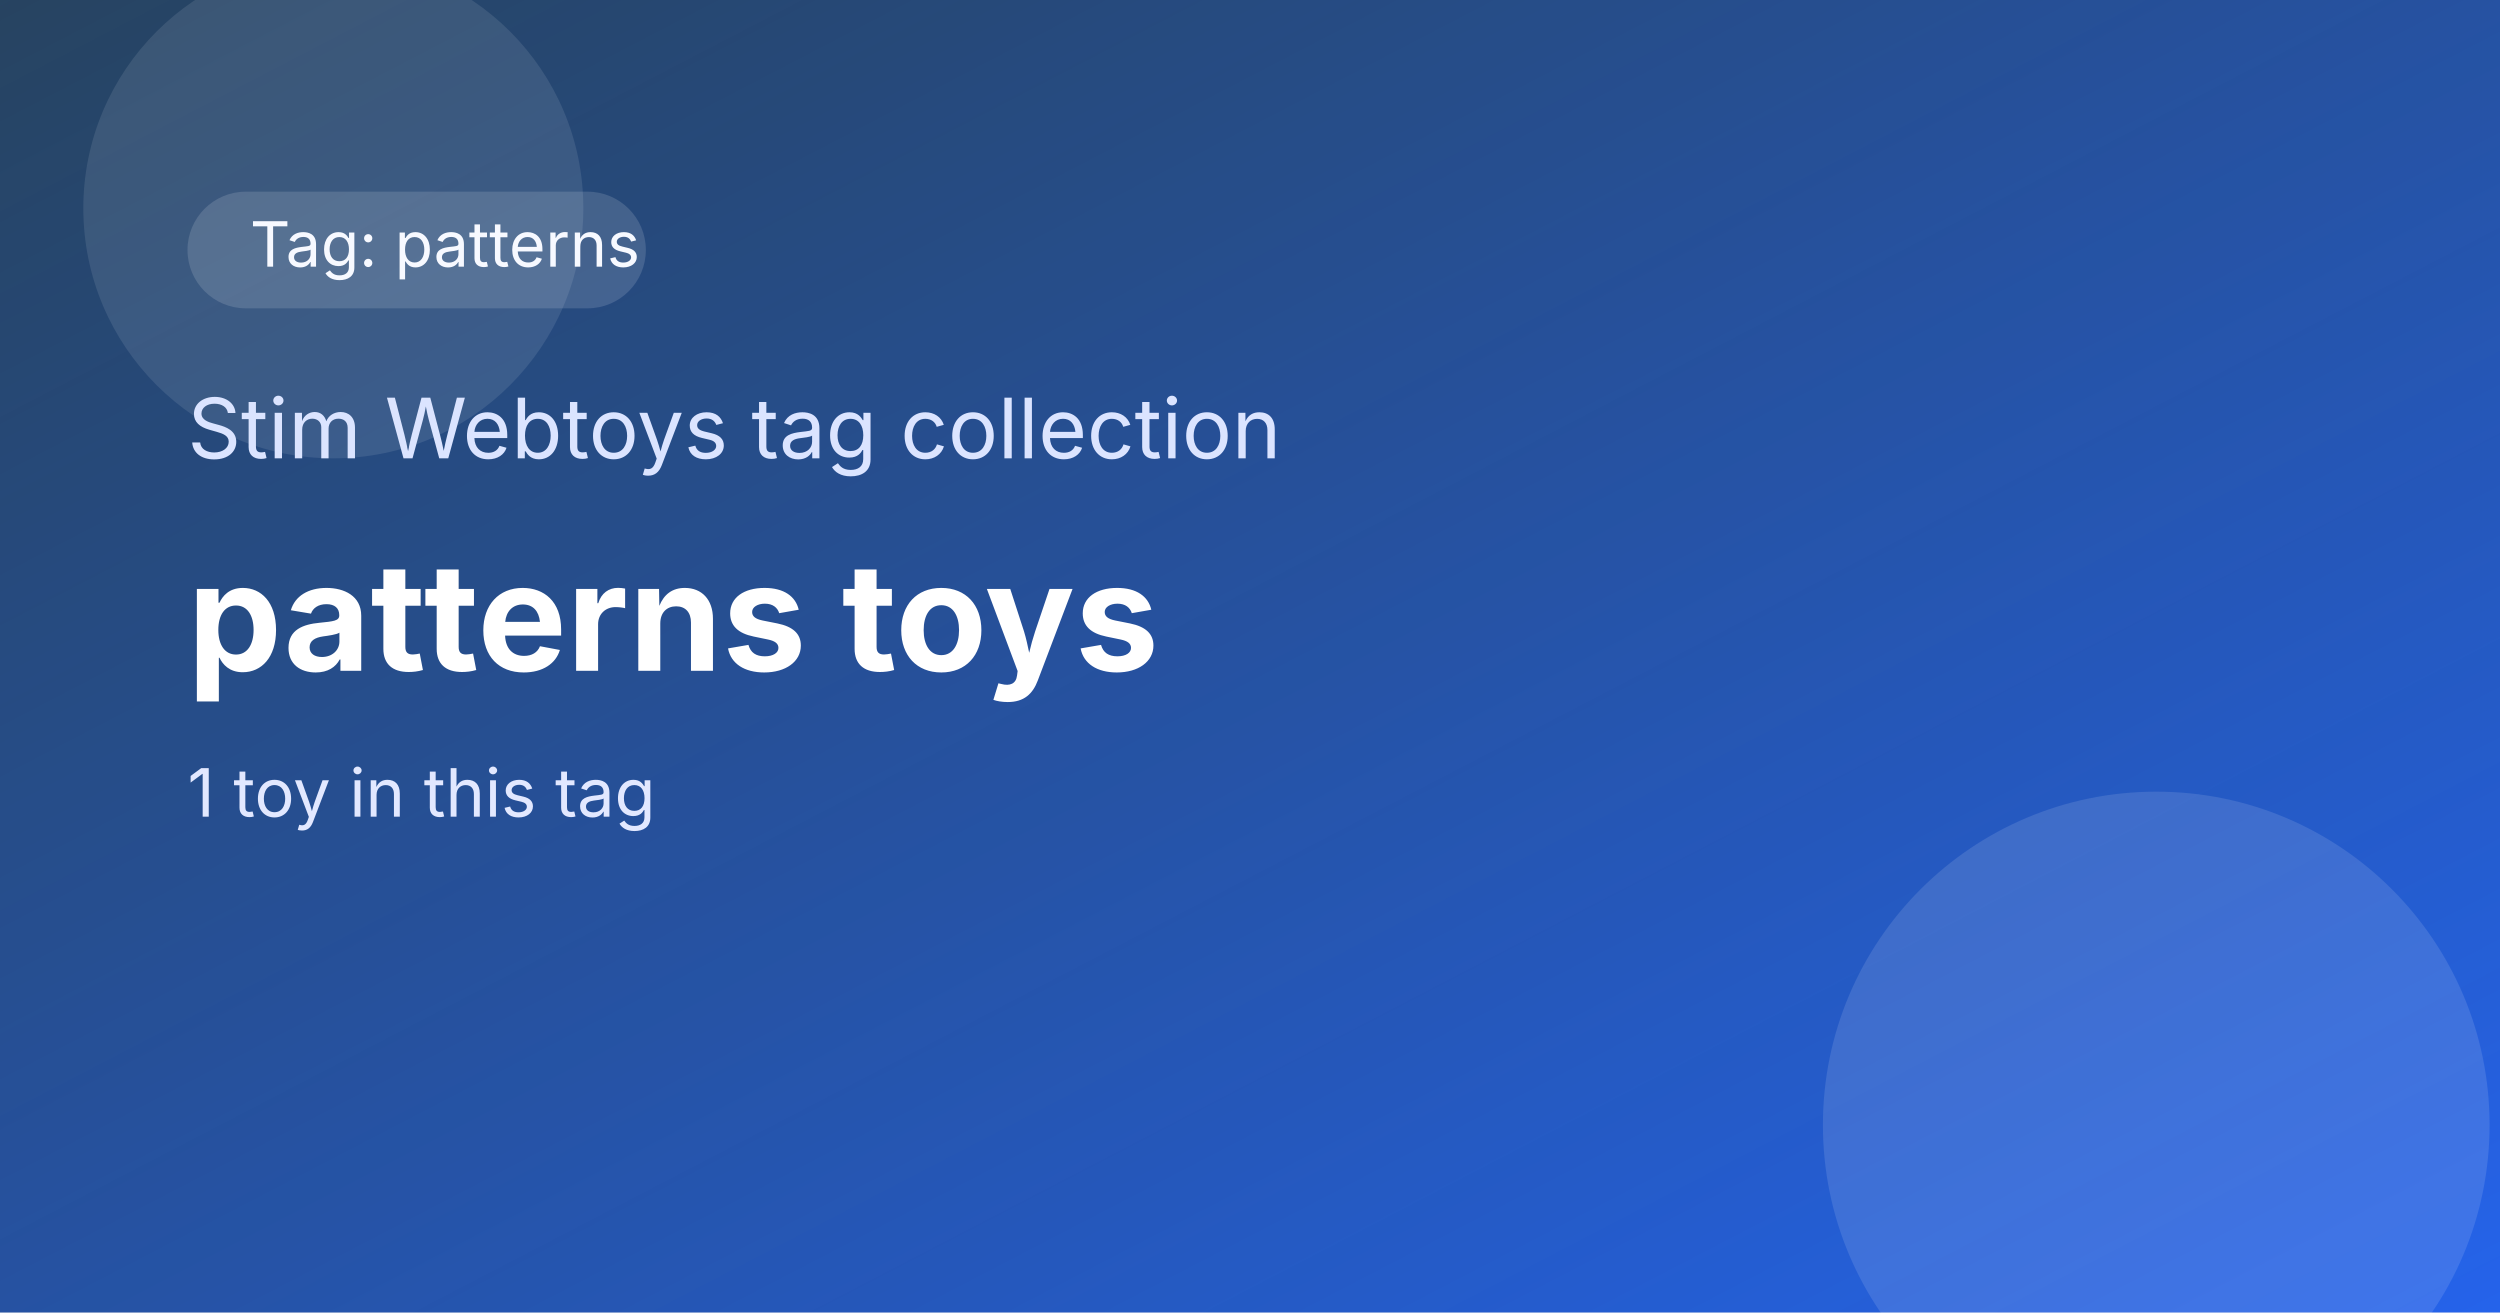
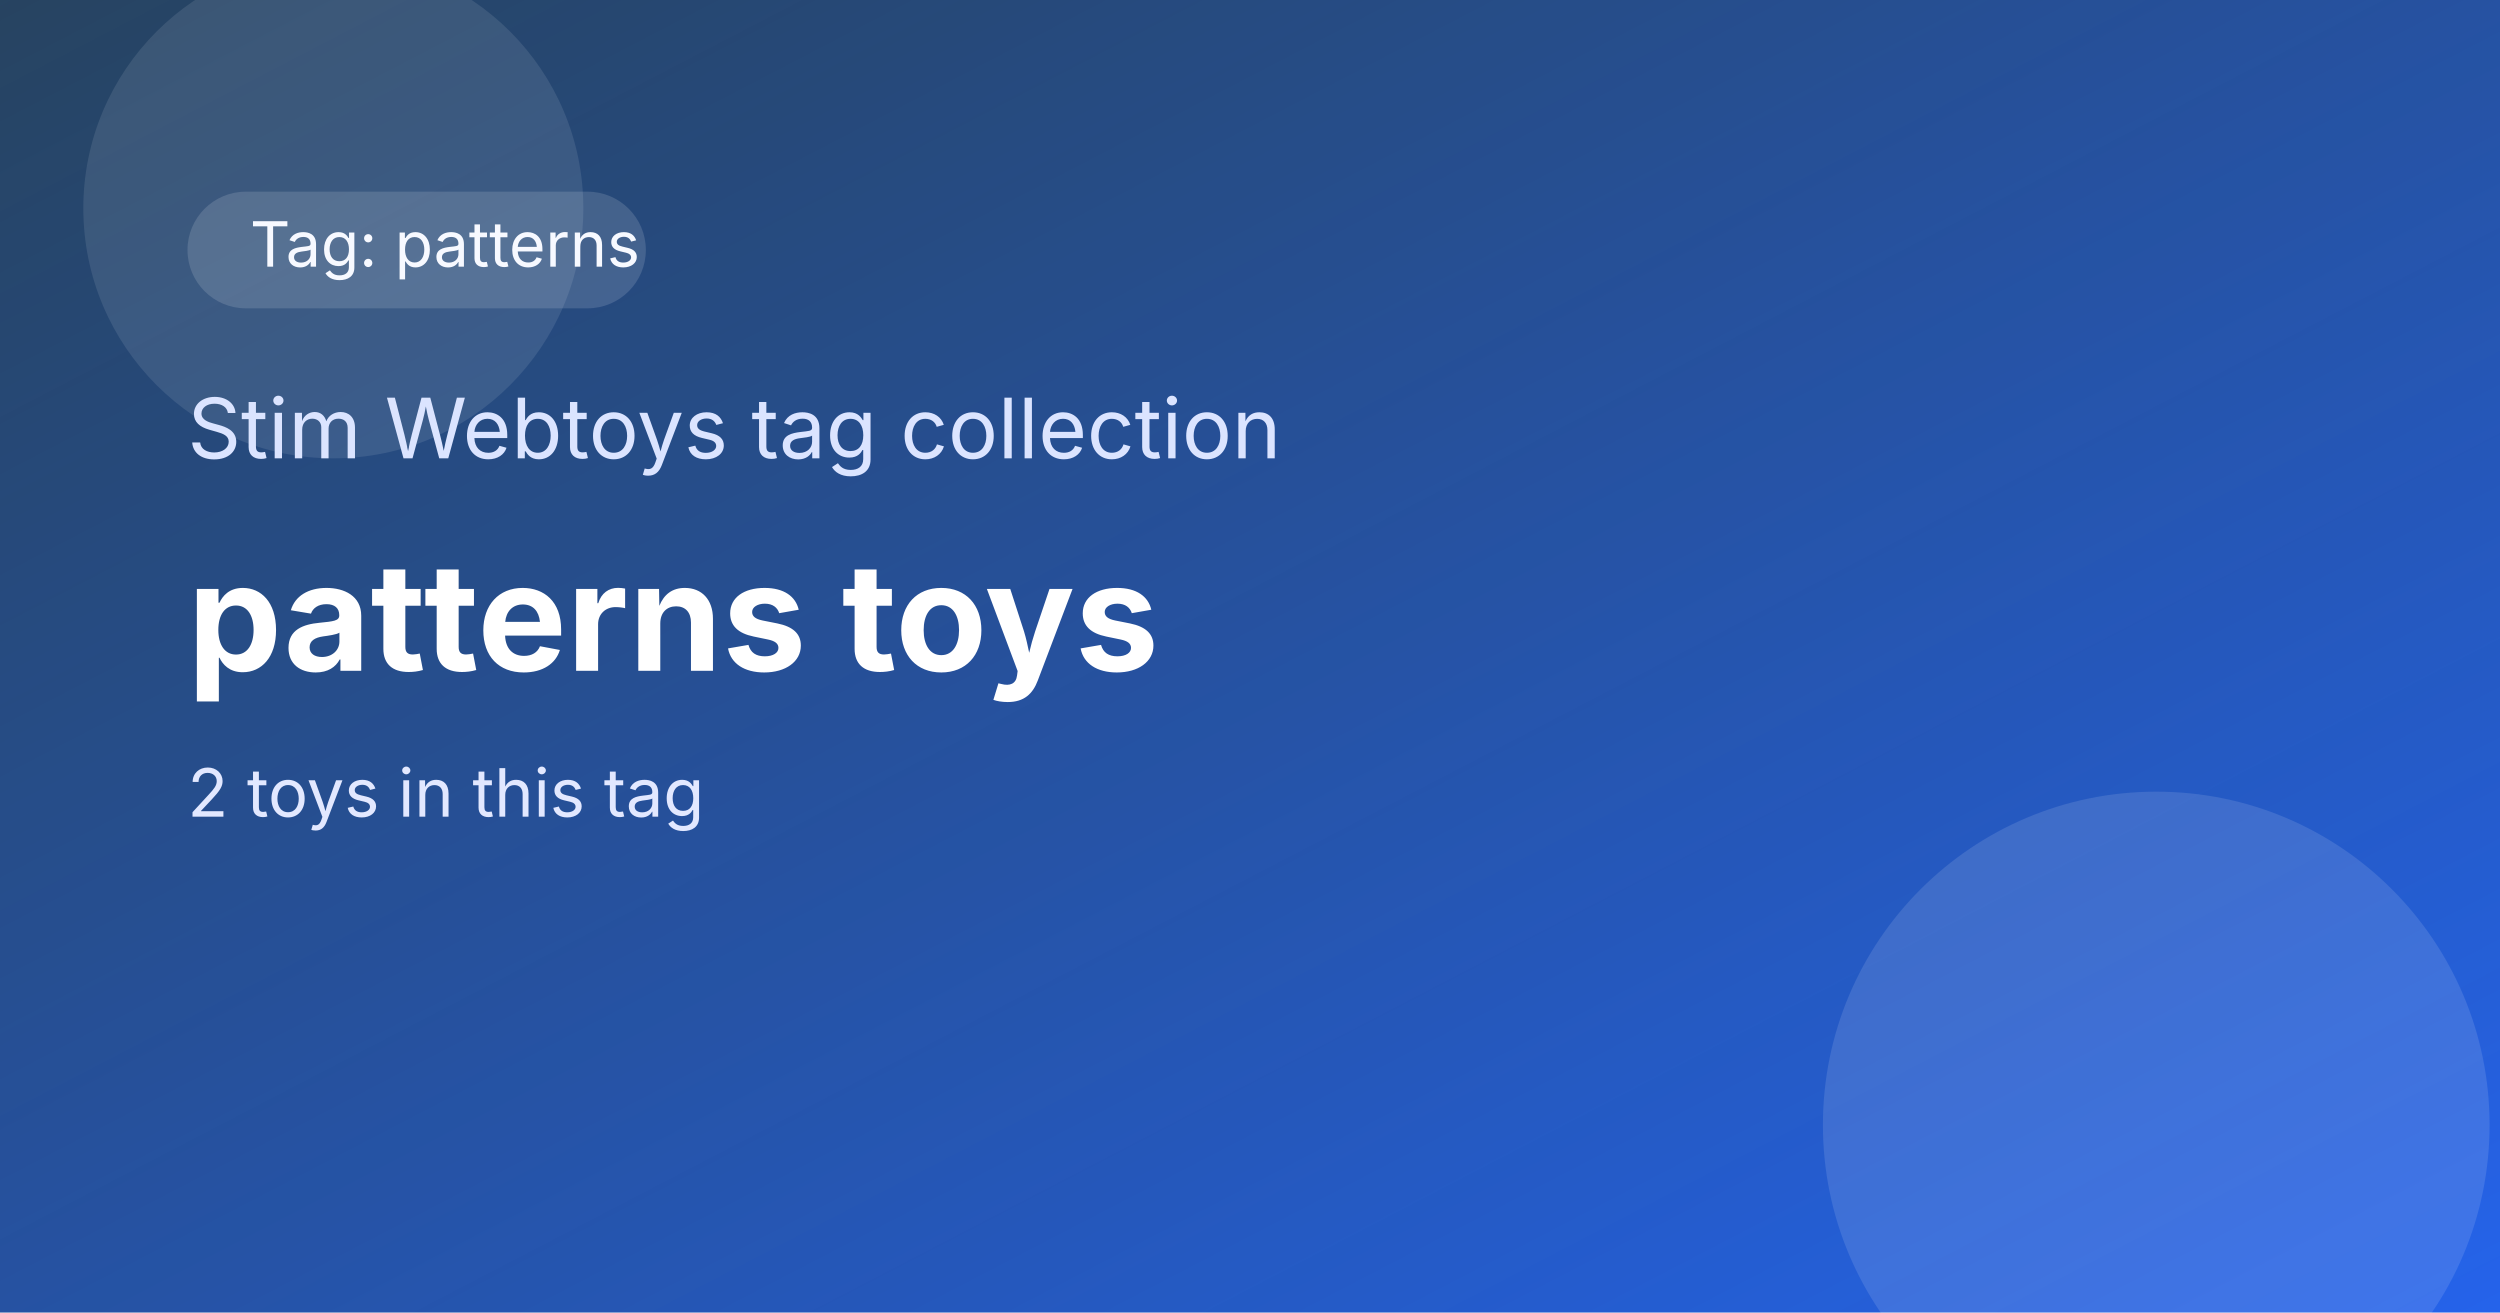
<svg xmlns="http://www.w3.org/2000/svg" width="1200" height="630" viewBox="0 0 1200 630" role="img" aria-label="patterns toys">
  <defs>
    <linearGradient id="bg" x1="0" y1="0" x2="1" y2="1">
      <stop offset="0%" stop-color="#0f2f4f" />
      <stop offset="100%" stop-color="#2563eb" />
    </linearGradient>
    <linearGradient id="shine" x1="0" y1="0" x2="1" y2="1">
      <stop offset="0%" stop-color="rgba(255,255,255,0.25)" />
      <stop offset="100%" stop-color="rgba(255,255,255,0)" />
    </linearGradient>
  </defs>
  <rect width="1200" height="630" fill="url(#bg)" />
  <rect x="0" y="0" width="1200" height="630" fill="url(#shine)" opacity="0.4" />
  <circle cx="1035" cy="540" r="160" fill="rgba(255,255,255,0.12)" />
  <circle cx="160" cy="100" r="120" fill="rgba(255,255,255,0.1)" />
  <rect x="90" y="92" width="220" height="56" rx="28" fill="rgba(255,255,255,0.14)" />
  <text x="120" y="128" font-size="30" fill="#f7f9ff" font-family="Inter, Arial, sans-serif">Tag: patterns</text>
  <text x="90" y="220" font-size="40" fill="#dbe4ff" font-family="Inter, Arial, sans-serif">Stim Webtoys tag collection</text>
  <text x="90" y="322" font-size="72" font-weight="700" fill="#ffffff" font-family="Inter, Arial, sans-serif">patterns toys</text>
-   <text x="90" y="392" font-size="32" fill="#e2e8ff" font-family="Inter, Arial, sans-serif">1 toy in this tag</text>
+   <text x="90" y="392" font-size="32" fill="#e2e8ff" font-family="Inter, Arial, sans-serif">2 toys in this tag</text>
</svg>
